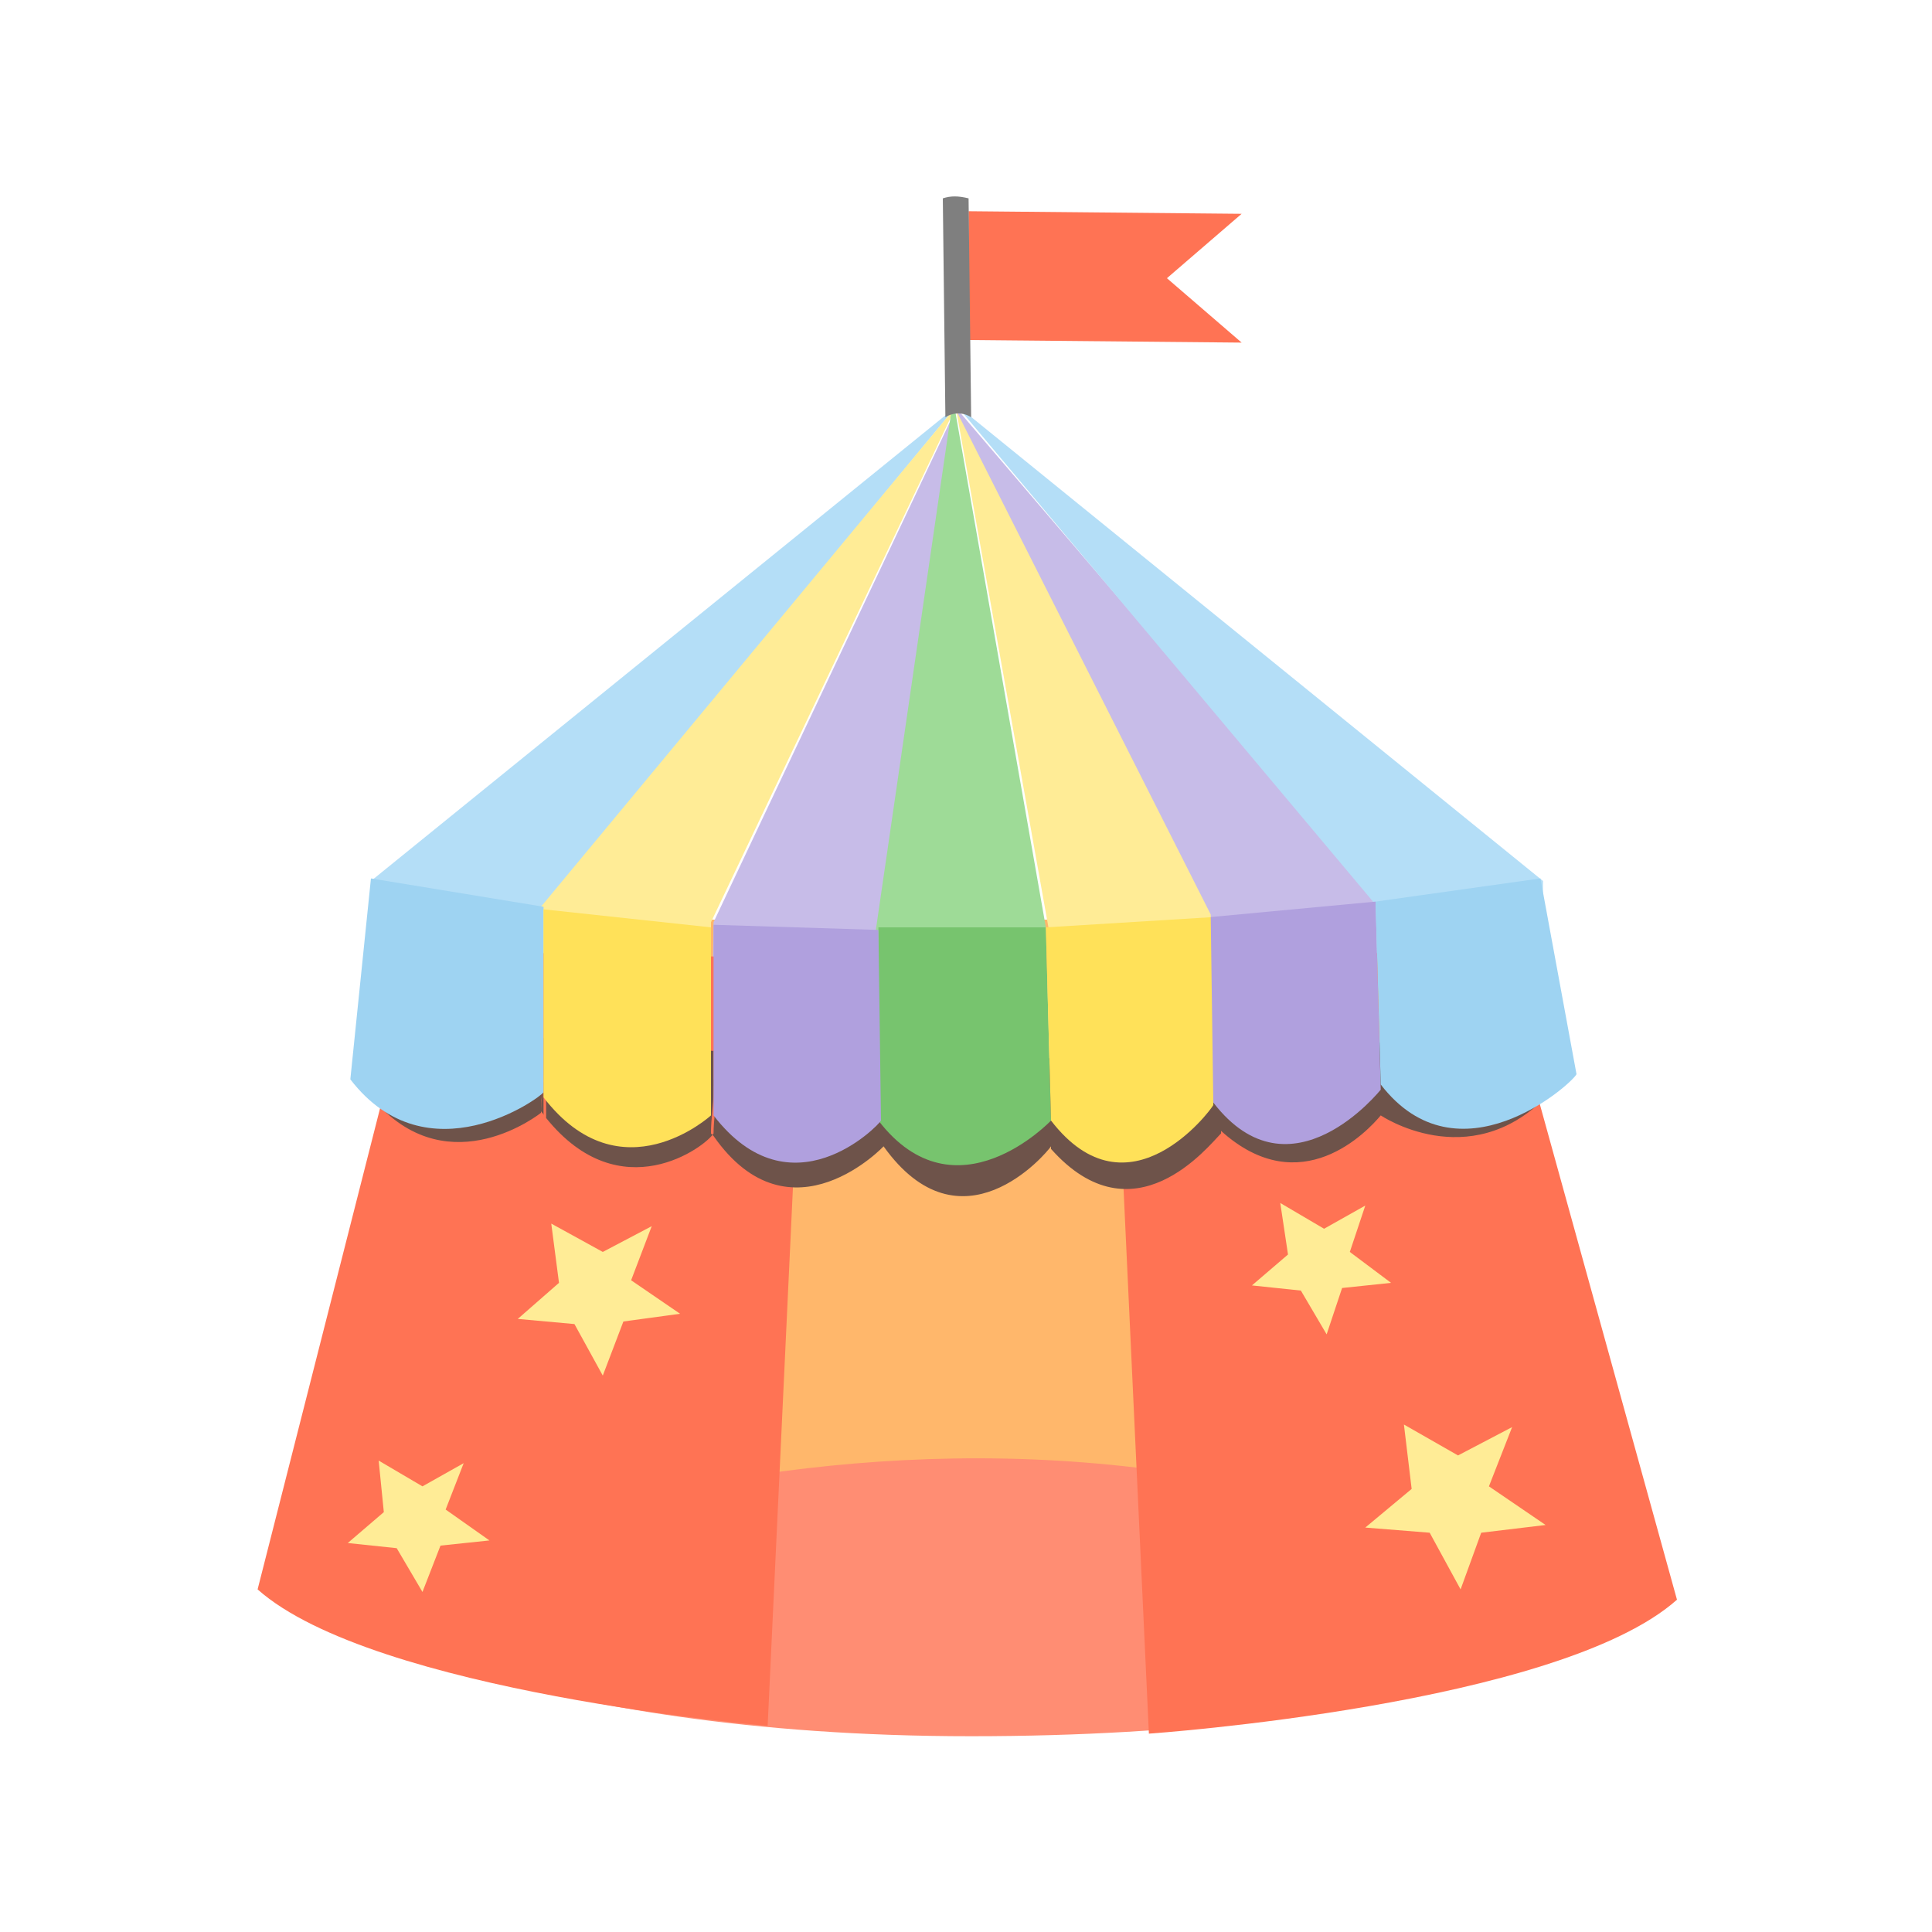
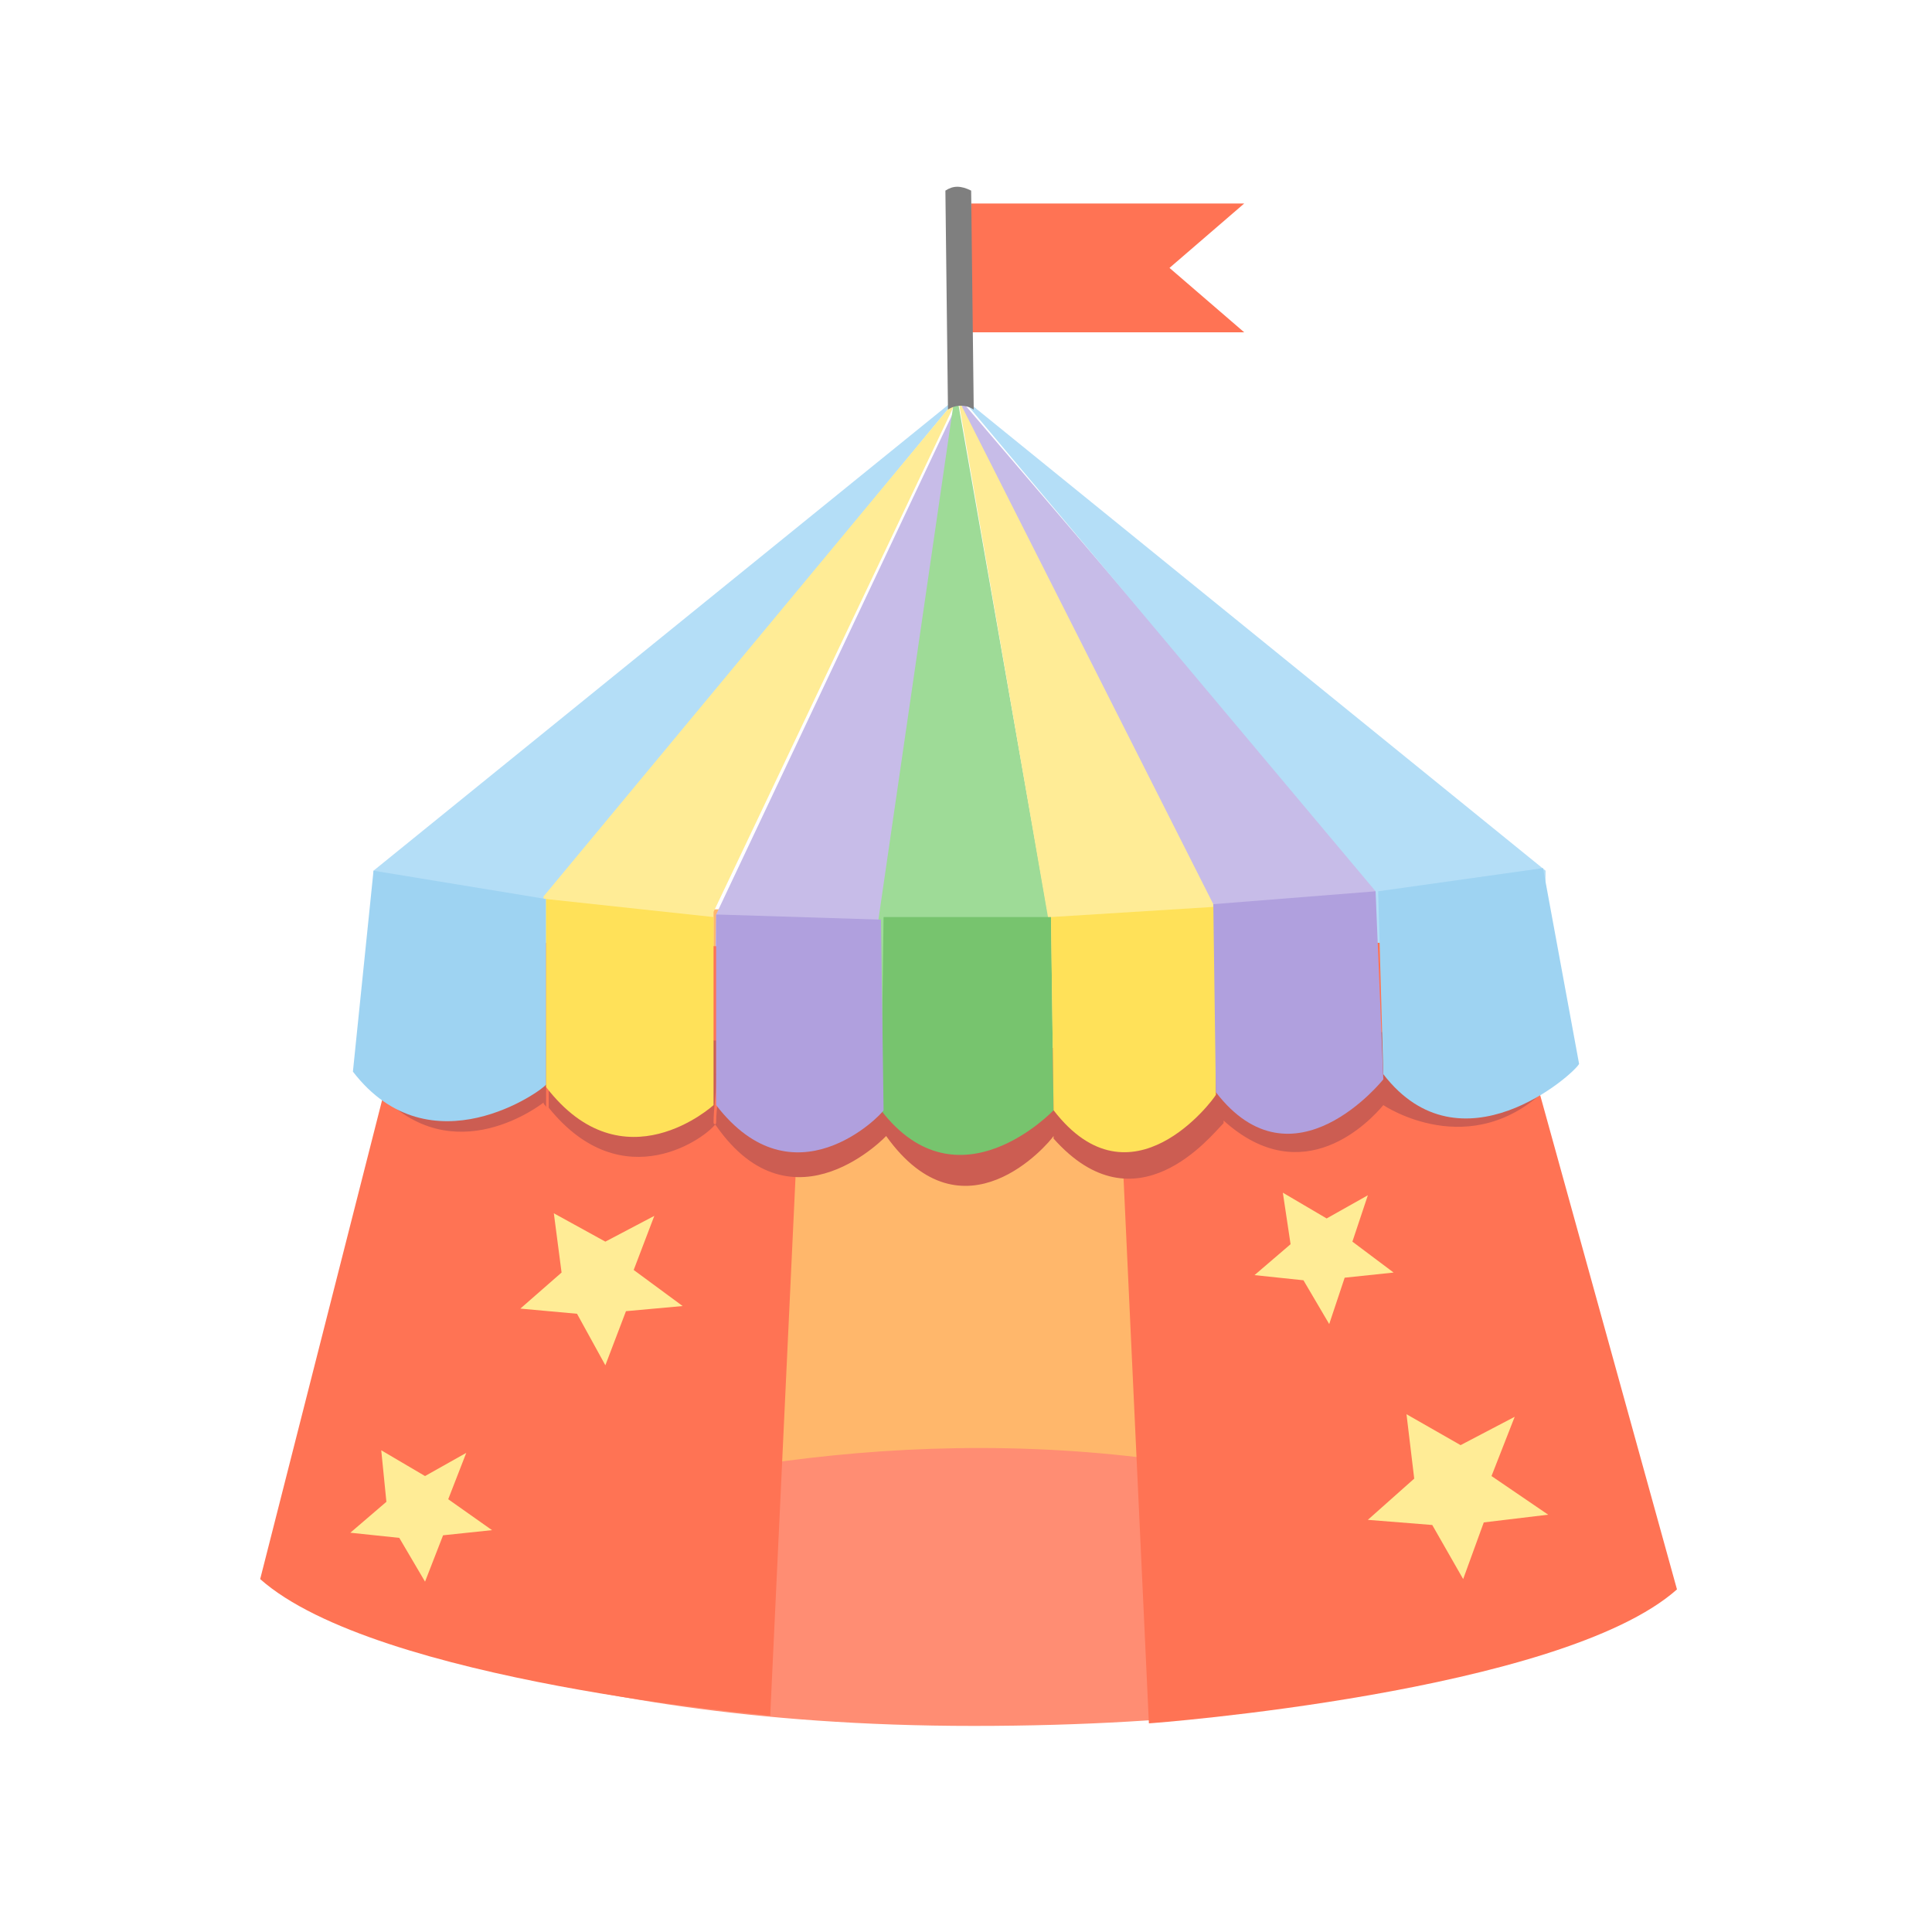
- <svg xmlns="http://www.w3.org/2000/svg" version="1.1" id="Слой_1" x="0px" y="0px" width="75px" height="75px" viewBox="0 0 75 75" enable-background="new 0 0 75 75" xml:space="preserve">
-   <polygon fill-rule="evenodd" clip-rule="evenodd" fill="#FFB76B" points="23.7,35.7 22.7,60.5 52.7,61.2 48.7,35.7 " />
-   <path fill-rule="evenodd" clip-rule="evenodd" fill="#FF8D73" d="M12.4,62.7c1.9-1.6,27-13.1,50.2,0.4c-0.7,0.4-7.6,4.3-24.9,4.3  C20.4,67.4,12.3,62.6,12.4,62.7z" />
-   <path fill-rule="evenodd" clip-rule="evenodd" fill="#B4DEF7" d="M14.5,42.1c3.1,3.9,6.4,0,6.4,0l0.2-6.9l16-19.4L14.4,34.2  L14.5,42.1z" />
-   <path fill-rule="evenodd" clip-rule="evenodd" fill="#FFEC96" d="M21,42c3.1,3.9,6.3,0.5,6.6-0.1l0-6.1l9.5-20L21,35.2L21,42z" />
-   <path fill-rule="evenodd" clip-rule="evenodd" fill="#C7BCE8" d="M27.6,41.8c3.1,3.9,6.6-0.2,6.6-0.2l-0.1-5.5l3-20.2l-9.4,19.9  L27.6,41.8z" />
-   <path fill-rule="evenodd" clip-rule="evenodd" fill="#9EDB97" d="M34.2,41.7c3.1,3.9,6.4,0.1,6.4,0.1l0-5.8l-3.6-20.5l-3,20.6  L34.2,41.7z" />
-   <path fill-rule="evenodd" clip-rule="evenodd" fill="#FFEC96" d="M40.6,41.8c3.1,3.9,6.1,0.7,6.5,0.2l0-7.9l-10-18.3L40.7,36  L40.6,41.8z" />
-   <path fill-rule="evenodd" clip-rule="evenodd" fill="#C7BCE8" d="M47.2,42c3.1,3.9,5.7,1.1,6.2,0.4l0.1-7.4L37,15.7l10,19.8L47.2,42  z" />
-   <path fill-rule="evenodd" clip-rule="evenodd" fill="#B4DEF7" d="M59.8,42.1c-3.1,3.9-6.4,0.3-6.4,0.3l-0.1-7.4L37.1,15.7l22.8,18.5  L59.8,42.1z" />
-   <polygon fill-rule="evenodd" clip-rule="evenodd" fill="#FF7354" points="37.6,13.2 37.6,8.2 48.2,8.3 45.3,10.8 48.2,13.3 " />
-   <path fill-rule="evenodd" clip-rule="evenodd" fill="#FF7354" d="M15.8,36.9l15.4,0.3l-1.4,29.8c0,0-15.3-1.3-19.8-5.3l5.6-22  L15.8,36.9z" />
-   <path fill="#7F7F7F" d="M37.6,7.7l0.1,8.5c-0.3-0.2-0.7-0.2-1,0l-0.1-8.5C36.9,7.6,37.2,7.6,37.6,7.7z" />
-   <path fill-rule="evenodd" clip-rule="evenodd" fill="#FF7354" d="M58.6,36.9l-15.4,0.3l1.4,30.1c0,0,15.9-1.1,20.5-5.2l-6.2-22.4  L58.6,36.9z" />
-   <path fill-rule="evenodd" clip-rule="evenodd" fill="#6E534A" d="M27.7,44.1v-1.7l0,0c0-0.5,0.1-1.1,0.1-1.6  c5.3,0.3,10.6,0.4,15.9,0.2c5.3-0.3,10.6-0.6,15.9-0.8c0,0.4,0.1,0.8,0.2,1.2c0.1,0.4,0.2,0.8,0.2,1.2c-3,3-6.4,0.7-6.4,0.7  c0,0,0-0.1,0-0.1c0,0,0,0.1,0,0.1c-0.5,0.6-3.1,3.4-6.2,0.6c0,0,0,0.1,0,0.1c-0.5,0.5-3.4,4.2-6.6,0.6c0,0,0,0,0-0.1  c-0.2,0.3-3.5,4.2-6.5,0c0-0.5,0-1,0-1.5c0-0.5,0-1,0-1.5c0,0.5,0,1,0,1.5c0,0.5,0,1,0,1.5C34.4,44.4,30.7,48.4,27.7,44.1L27.7,44.1  z M27.7,42.3c0-0.5,0.1-1,0.1-1.5l-0.1,0V42.3z M21.2,41.7c0.1-0.4,0.1-0.9,0.1-1.3l-0.1,0V41.7c0.1-0.5,0.1-0.9,0.1-1.3  c2.1,0.1,4.3,0.3,6.5,0.4v1.5l0,0.1c0,0.5-0.1,1.1-0.1,1.6c-0.3,0.5-3.6,3-6.5-0.6V41.7L21.2,41.7z M27.7,42.4c0,0.5-0.1,1-0.1,1.6  c0,0,0.1,0.1,0.1,0.1V42.4z M14.6,42.8c2.9,3.2,6.4,0.4,6.4,0.4c0-0.5,0.1-0.9,0.1-1.4l0-0.1v1.6c0-0.1-0.1-0.1-0.1-0.2  c0-0.5,0.1-0.9,0.1-1.4l0-0.1v-1.3c-2.1-0.1-4.2-0.2-6.3-0.2c0,0.4-0.1,0.9-0.2,1.3C14.7,41.9,14.6,42.4,14.6,42.8z" />
-   <path fill-rule="evenodd" clip-rule="evenodd" fill="#9ED3F2" d="M13.6,41.9c3,3.9,7.4,0.7,7.5,0.5l0-7.2l-6.7-1.1L13.6,41.9z" />
-   <path fill-rule="evenodd" clip-rule="evenodd" fill="#FFE159" d="M21.1,42.6c3,3.9,6.5,0.7,6.5,0.7l0-7.3l-6.5-0.7L21.1,42.6z" />
-   <path fill-rule="evenodd" clip-rule="evenodd" fill="#77C46E" d="M34.1,43.5c3,3.9,6.7,0,6.7,0L40.6,36l-6.5,0L34.1,43.5z" />
-   <path fill-rule="evenodd" clip-rule="evenodd" fill="#FFE159" d="M40.8,43.5c3,3.9,6.2-0.4,6.3-0.6l0-7.3L40.6,36L40.8,43.5z" />
-   <path fill-rule="evenodd" clip-rule="evenodd" fill="#B0A0DE" d="M27.7,43.3c3,3.9,6.4,0.4,6.5,0.2l-0.1-7.4l-6.4-0.2L27.7,43.3z" />
-   <path fill-rule="evenodd" clip-rule="evenodd" fill="#B0A0DE" d="M47.1,42.8c3,3.9,6.5-0.5,6.5-0.5L53.4,35L47,35.6L47.1,42.8z" />
-   <path fill-rule="evenodd" clip-rule="evenodd" fill="#9ED3F2" d="M53.6,42.1c3,3.9,7.4,0,7.6-0.4l-1.4-7.6L53.4,35L53.6,42.1z" />
-   <polygon fill-rule="evenodd" clip-rule="evenodd" fill="#FFEC96" points="23.4,48.6 25.3,47.6 24.5,49.7 26.4,51 24.2,51.3   23.4,53.4 22.3,51.4 20.1,51.2 21.7,49.8 21.4,47.5 " />
-   <polygon fill-rule="evenodd" clip-rule="evenodd" fill="#FFEC96" points="16.4,57.7 18,56.8 17.3,58.6 19,59.8 17.1,60 16.4,61.8   15.4,60.1 13.5,59.9 14.9,58.7 14.7,56.7 " />
-   <polygon fill-rule="evenodd" clip-rule="evenodd" fill="#FFEC96" points="51.4,47.7 53,46.8 52.4,48.6 54,49.8 52.1,50 51.5,51.8   50.5,50.1 48.6,49.9 50,48.7 49.7,46.7 " />
-   <polygon fill-rule="evenodd" clip-rule="evenodd" fill="#FFEC96" points="56.6,56.5 58.7,55.4 57.8,57.7 60,59.2 57.5,59.5   56.7,61.7 55.5,59.5 53,59.3 54.8,57.8 54.5,55.3 " />
+ <svg xmlns="http://www.w3.org/2000/svg" version="1.1" id="Слой_2" x="0px" y="0px" width="75px" height="75px" viewBox="0 0 75 75" enable-background="new 0 0 75 75" xml:space="preserve">
+   <polygon fill-rule="evenodd" clip-rule="evenodd" fill="#FFB76B" points="23.8,35.3 22.8,60.2 52.8,60.8 48.8,35.3 " />
+   <path fill-rule="evenodd" clip-rule="evenodd" fill="#FF8D73" d="M12.5,62.3c1.9-1.6,27-13.1,50.2,0.4c-0.7,0.4-7.6,4.3-24.9,4.3  C20.5,67,12.4,62.2,12.5,62.3z" />
+   <path fill-rule="evenodd" clip-rule="evenodd" fill="#B4DEF7" d="M14.6,41.7c3.1,3.9,6.4,0,6.4,0l0.2-6.9l16-19.4L14.5,33.8  L14.6,41.7z" />
+   <path fill-rule="evenodd" clip-rule="evenodd" fill="#FFEC96" d="M21.1,41.6c3.1,3.9,6.3,0.5,6.6-0.1l0-6.1l9.5-20L21.1,34.8  L21.1,41.6z" />
+   <path fill-rule="evenodd" clip-rule="evenodd" fill="#C7BCE8" d="M27.7,41.5c3.1,3.9,6.6-0.2,6.6-0.2l-0.1-5.5l3-20.2l-9.4,19.9  L27.7,41.5z" />
+   <path fill-rule="evenodd" clip-rule="evenodd" fill="#9EDB97" d="M34.3,41.3c3.1,3.9,6.4,0.1,6.4,0.1l0-5.8l-3.6-20.5l-3,20.6  L34.3,41.3z" />
+   <path fill-rule="evenodd" clip-rule="evenodd" fill="#FFEC96" d="M40.7,41.5c3.1,3.9,6.1,0.7,6.5,0.2l0-7.9l-10-18.3l3.5,20.2  L40.7,41.5z" />
+   <path fill-rule="evenodd" clip-rule="evenodd" fill="#C7BCE8" d="M47.3,41.6c3.1,3.9,5.7,1.1,6.2,0.4l0.1-7.4L37.1,15.3l10,19.8  L47.3,41.6z" />
+   <path fill-rule="evenodd" clip-rule="evenodd" fill="#B4DEF7" d="M59.9,41.7c-3.1,3.9-6.4,0.3-6.4,0.3l-0.1-7.4L37.2,15.3l22.8,18.5  L59.9,41.7z" />
+   <polygon fill-rule="evenodd" clip-rule="evenodd" fill="#FF7354" points="37.7,12.9 37.7,7.9 48.3,7.9 45.4,10.4 48.3,12.9 " />
+   <path fill-rule="evenodd" clip-rule="evenodd" fill="#FF7354" d="M15.9,36.5l15.4,0.3l-1.4,29.8c0,0-15.3-1.3-19.8-5.3l5.6-22  L15.9,36.5z" />
+   <path fill="#7F7F7F" d="M37.7,7.4l0.1,8.5c-0.3-0.2-0.7-0.2-1,0l-0.1-8.5C37,7.2,37.3,7.2,37.7,7.4z" />
+   <path fill-rule="evenodd" clip-rule="evenodd" fill="#FF7354" d="M65.1,61.7l-6.2-22.4l-0.3-2.8l-15.4,0.3l1.4,30.1  C44.7,66.9,60.6,65.7,65.1,61.7" />
+   <path fill-rule="evenodd" clip-rule="evenodd" fill="#CC5D52" d="M27.8,43.7V42l0,0c0-0.5,0.1-1.1,0.1-1.6  c5.3,0.3,10.6,0.4,15.9,0.2c5.3-0.3,10.6-0.6,15.9-0.8c0,0.4,0.1,0.8,0.2,1.2c0.1,0.4,0.2,0.8,0.2,1.2c-3,3-6.4,0.7-6.4,0.7  c0,0,0-0.1,0-0.1c0,0,0,0.1,0,0.1c-0.5,0.6-3.1,3.4-6.2,0.6c0,0,0,0.1,0,0.1c-0.5,0.5-3.4,4.2-6.6,0.6c0,0,0,0,0-0.1  c-0.2,0.3-3.5,4.2-6.5,0c0-0.5,0-1,0-1.5c0-0.5,0-1,0-1.5c0,0.5,0,1,0,1.5c0,0.5,0,1,0,1.5C34.5,44,30.8,48,27.8,43.7L27.8,43.7z   M27.8,41.9c0-0.5,0.1-1,0.1-1.5l-0.1,0V41.9z M21.3,41.3c0.1-0.4,0.1-0.9,0.1-1.3l-0.1,0V41.3c0.1-0.5,0.1-0.9,0.1-1.3  c2.1,0.1,4.3,0.3,6.5,0.4v1.5l0,0.1c0,0.5-0.1,1.1-0.1,1.6c-0.3,0.5-3.6,3-6.5-0.6V41.3L21.3,41.3z M27.8,42c0,0.5-0.1,1-0.1,1.6  c0,0,0.1,0.1,0.1,0.1V42z M14.7,42.4c2.9,3.2,6.4,0.4,6.4,0.4c0-0.5,0.1-0.9,0.1-1.4l0-0.1V43c0-0.1-0.1-0.1-0.1-0.2  c0-0.5,0.1-0.9,0.1-1.4l0-0.1V40c-2.1-0.1-4.2-0.2-6.3-0.2c0,0.4-0.1,0.9-0.2,1.3C14.8,41.5,14.7,42,14.7,42.4z" />
+   <path fill-rule="evenodd" clip-rule="evenodd" fill="#9ED3F2" d="M13.7,41.6c3,3.9,7.4,0.7,7.5,0.5l0-7.2l-6.7-1.1L13.7,41.6z" />
+   <path fill-rule="evenodd" clip-rule="evenodd" fill="#FFE159" d="M21.2,42.2c3,3.9,6.5,0.7,6.5,0.7l0-7.3l-6.5-0.7L21.2,42.2z" />
+   <path fill-rule="evenodd" clip-rule="evenodd" fill="#77C46E" d="M34.2,43.1c3,3.9,6.7,0,6.7,0l-0.1-7.5l-6.5,0L34.2,43.1z" />
+   <path fill-rule="evenodd" clip-rule="evenodd" fill="#FFE159" d="M40.9,43.1c3,3.9,6.2-0.4,6.3-0.6l0-7.3l-6.4,0.4L40.9,43.1z" />
+   <path fill-rule="evenodd" clip-rule="evenodd" fill="#B0A0DE" d="M27.8,42.9c3,3.9,6.4,0.4,6.5,0.2l-0.1-7.4l-6.4-0.2L27.8,42.9z" />
+   <path fill-rule="evenodd" clip-rule="evenodd" fill="#B0A0DE" d="M47.2,42.4c3,3.9,6.5-0.5,6.5-0.5l-0.3-7.3l-6.3,0.5L47.2,42.4z" />
+   <path fill-rule="evenodd" clip-rule="evenodd" fill="#9ED3F2" d="M53.7,41.7c3,3.9,7.4,0,7.6-0.4l-1.4-7.6l-6.4,0.9L53.7,41.7z" />
+   <polygon fill-rule="evenodd" clip-rule="evenodd" fill="#FFEC96" points="23.5,48.2 25.4,47.2 24.6,49.3 26.5,50.7 24.3,50.9   23.5,53 22.4,51 20.2,50.8 21.8,49.4 21.5,47.1 " />
+   <polygon fill-rule="evenodd" clip-rule="evenodd" fill="#FFEC96" points="16.5,57.3 18.1,56.4 17.4,58.2 19.1,59.4 17.2,59.6   16.5,61.4 15.5,59.7 13.6,59.5 15,58.3 14.8,56.3 " />
+   <polygon fill-rule="evenodd" clip-rule="evenodd" fill="#FFEC96" points="51.5,47.3 53.1,46.4 52.5,48.2 54.1,49.4 52.2,49.6   51.6,51.4 50.6,49.7 48.7,49.5 50.1,48.3 49.8,46.3 " />
+   <polygon fill-rule="evenodd" clip-rule="evenodd" fill="#FFEC96" points="56.7,56.1 58.8,55 57.9,57.3 60.1,58.8 57.6,59.1   56.8,61.3 55.6,59.2 53.1,59 54.9,57.4 54.6,54.9 " />
</svg>
